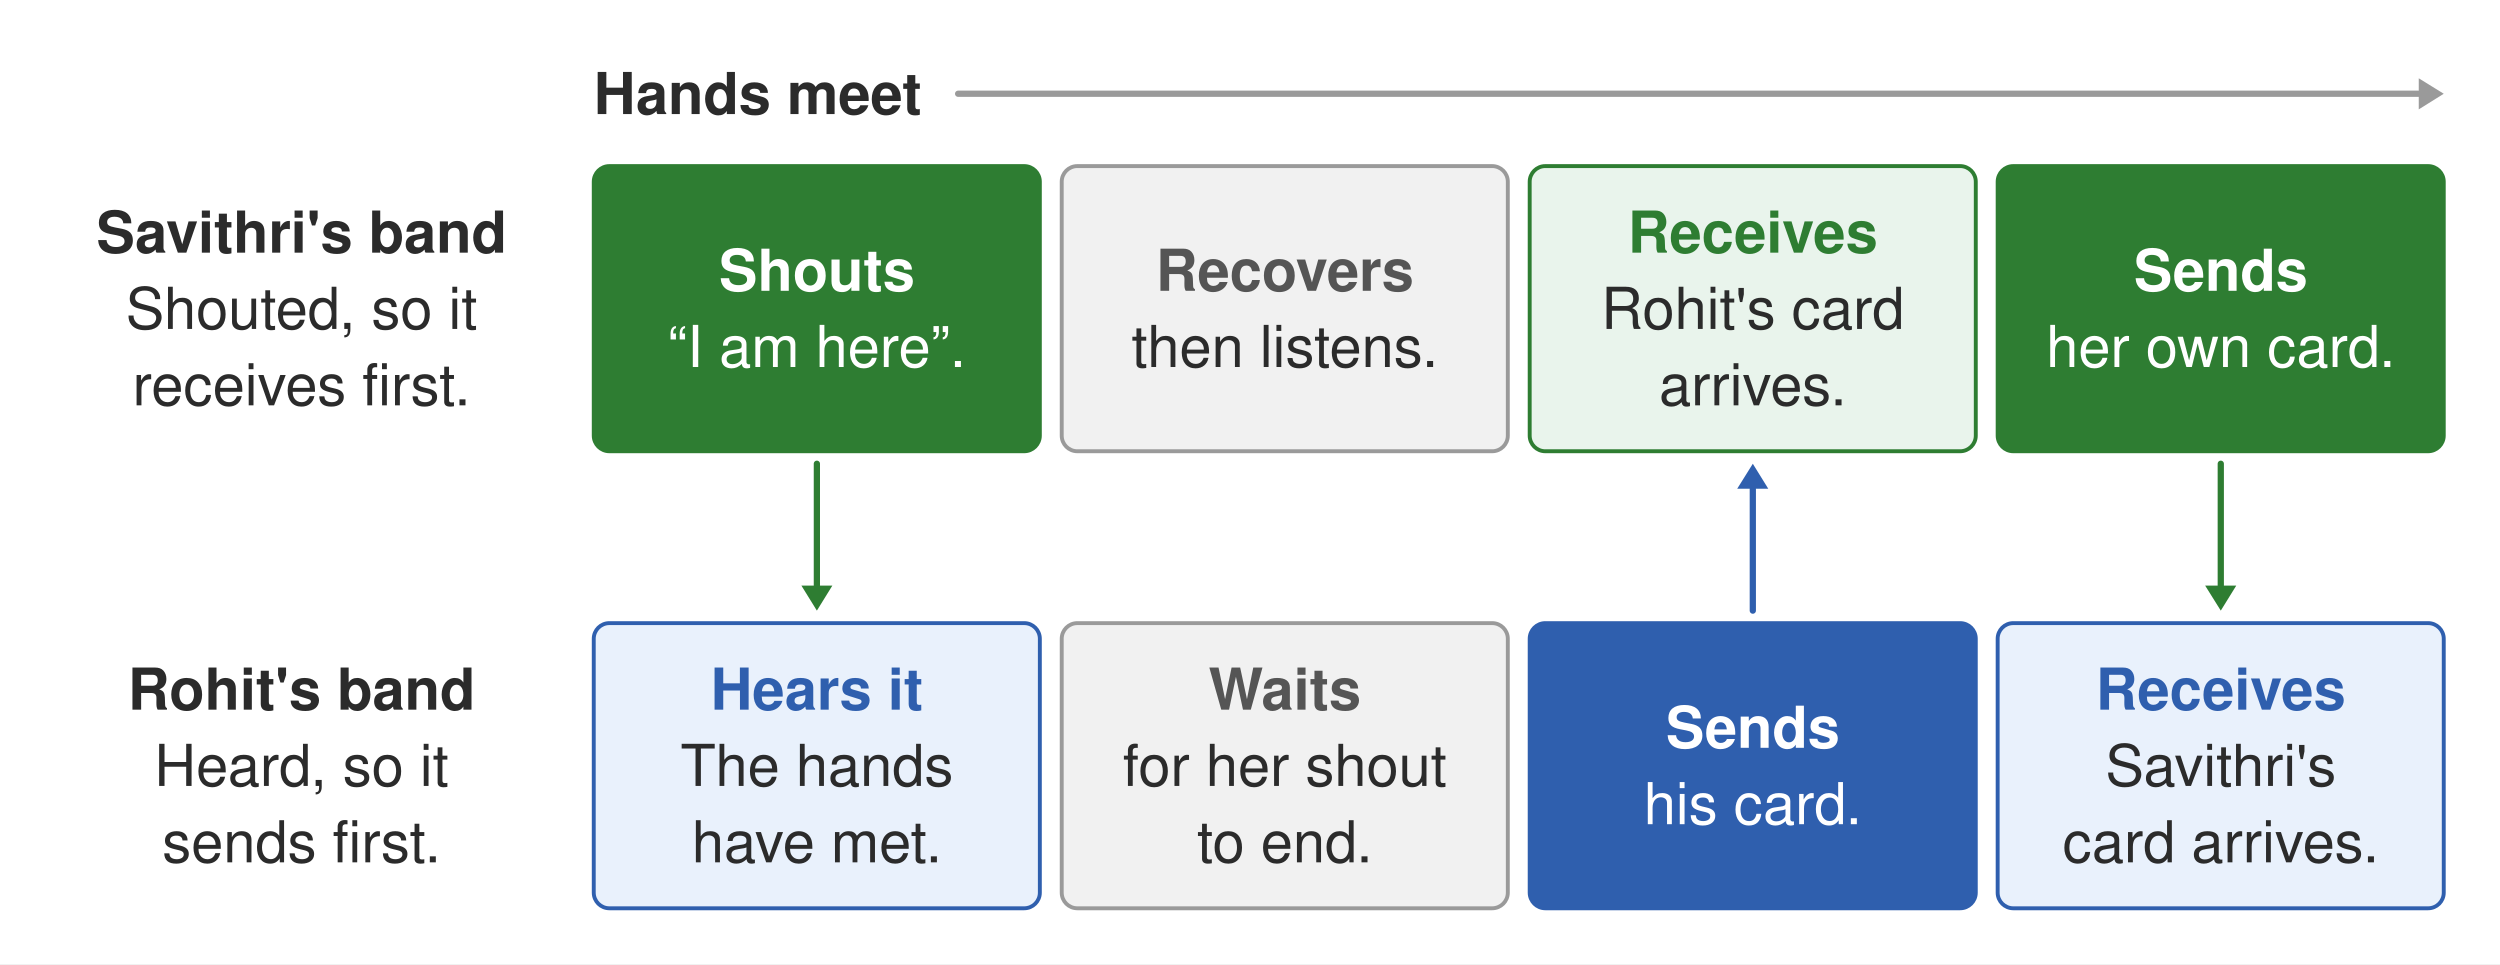
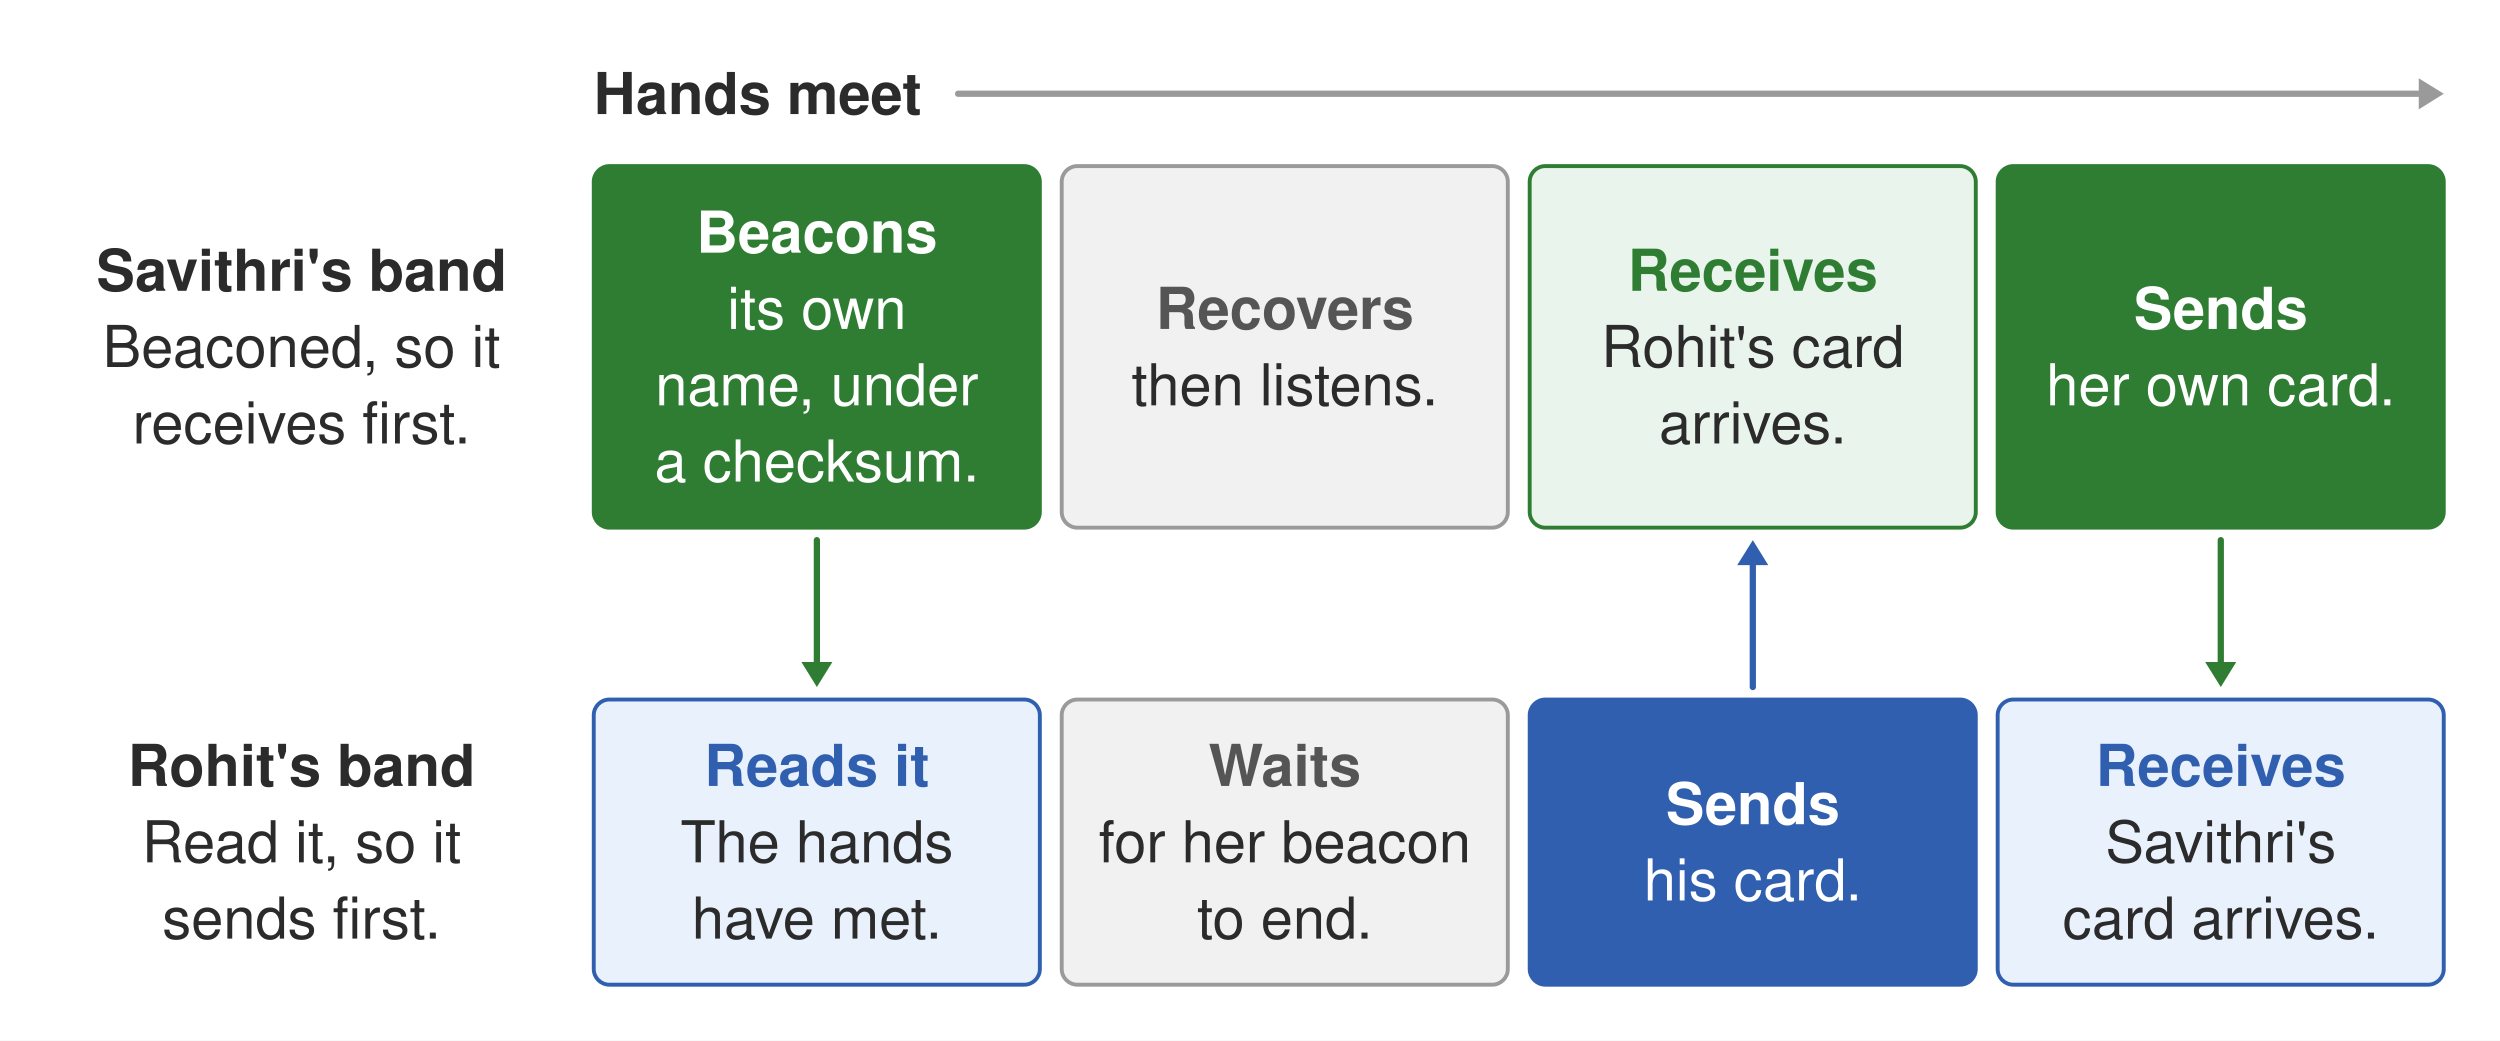
- <svg xmlns="http://www.w3.org/2000/svg" width="1600" height="617" viewBox="0 0 1600 617" font-family="Segoe UI, Helvetica, Arial, sans-serif">
-   <rect width="1600" height="617" fill="#ffffff" />
+ <svg xmlns="http://www.w3.org/2000/svg" width="1600" height="666" viewBox="0 0 1600 666" font-family="Segoe UI, Helvetica, Arial, sans-serif">
+   <rect width="1600" height="666" fill="#ffffff" />
  <text x="380.0" y="73.0" text-anchor="start" font-size="37" fill="#2b2b2b" font-weight="700">Hands meet</text>
  <path d="M613.2 60.0 L1548.0 60.0" stroke="#9a9a9a" stroke-width="4" fill="none" stroke-linecap="round" stroke-linejoin="round" />
  <path d="M1548.0 70.0 L1548.0 50.1 L1564.0 60.0 Z" fill="#9a9a9a" />
-   <rect x="36.0" y="106.3" width="314.0" height="182.5" rx="10" fill="#ffffff" stroke="#ffffff" stroke-width="2.5" />
-   <text x="193.0" y="161.7" text-anchor="middle" font-size="37" fill="#2b2b2b" font-weight="700">Savithri's band</text>
-   <text x="193.0" y="210.5" text-anchor="middle" font-size="37" fill="#2b2b2b">Shouted, so it</text>
-   <text x="193.0" y="259.4" text-anchor="middle" font-size="37" fill="#2b2b2b">receives first.</text>
-   <rect x="380.0" y="106.3" width="285.5" height="182.5" rx="10" fill="#2e7d32" stroke="#2e7d32" stroke-width="2.5" />
-   <text x="522.8" y="186.1" text-anchor="middle" font-size="37" fill="#ffffff" font-weight="700">Shouts</text>
-   <text x="522.8" y="234.9" text-anchor="middle" font-size="37" fill="#ffffff">“I am here”.</text>
-   <rect x="679.5" y="106.3" width="285.5" height="182.5" rx="10" fill="#f1f1f1" stroke="#9a9a9a" stroke-width="2.5" />
-   <text x="822.3" y="186.1" text-anchor="middle" font-size="37" fill="#555555" font-weight="700">Recovers</text>
-   <text x="822.3" y="234.9" text-anchor="middle" font-size="37" fill="#2b2b2b">then listens.</text>
-   <rect x="979.0" y="106.3" width="285.5" height="182.5" rx="10" fill="#e9f4ec" stroke="#2e7d32" stroke-width="2.5" />
-   <text x="1121.8" y="161.7" text-anchor="middle" font-size="37" fill="#2e7d32" font-weight="700">Receives</text>
-   <text x="1121.8" y="210.5" text-anchor="middle" font-size="37" fill="#2b2b2b">Rohit's card</text>
-   <text x="1121.8" y="259.4" text-anchor="middle" font-size="37" fill="#2b2b2b">arrives.</text>
-   <rect x="1278.5" y="106.3" width="285.5" height="182.5" rx="10" fill="#2e7d32" stroke="#2e7d32" stroke-width="2.5" />
-   <text x="1421.3" y="186.1" text-anchor="middle" font-size="37" fill="#ffffff" font-weight="700">Sends</text>
-   <text x="1421.3" y="234.9" text-anchor="middle" font-size="37" fill="#ffffff">her own card.</text>
-   <rect x="36.0" y="398.8" width="314.0" height="182.5" rx="10" fill="#ffffff" stroke="#ffffff" stroke-width="2.5" />
-   <text x="193.0" y="454.2" text-anchor="middle" font-size="37" fill="#2b2b2b" font-weight="700">Rohit's band</text>
-   <text x="193.0" y="503.0" text-anchor="middle" font-size="37" fill="#2b2b2b">Heard, so it</text>
-   <text x="193.0" y="551.9" text-anchor="middle" font-size="37" fill="#2b2b2b">sends first.</text>
-   <rect x="380.0" y="398.8" width="285.5" height="182.5" rx="10" fill="#e9f1fc" stroke="#2f5fae" stroke-width="2.5" />
-   <text x="522.8" y="454.2" text-anchor="middle" font-size="37" fill="#2f5fae" font-weight="700">Hears it</text>
-   <text x="522.8" y="503.0" text-anchor="middle" font-size="37" fill="#2b2b2b">The hands</text>
-   <text x="522.8" y="551.9" text-anchor="middle" font-size="37" fill="#2b2b2b">have met.</text>
-   <rect x="679.5" y="398.8" width="285.5" height="182.5" rx="10" fill="#f1f1f1" stroke="#9a9a9a" stroke-width="2.5" />
-   <text x="822.3" y="454.2" text-anchor="middle" font-size="37" fill="#555555" font-weight="700">Waits</text>
-   <text x="822.3" y="503.0" text-anchor="middle" font-size="37" fill="#2b2b2b">for her shout</text>
-   <text x="822.3" y="551.9" text-anchor="middle" font-size="37" fill="#2b2b2b">to end.</text>
-   <rect x="979.0" y="398.8" width="285.5" height="182.5" rx="10" fill="#2f5fae" stroke="#2f5fae" stroke-width="2.5" />
-   <text x="1121.8" y="478.6" text-anchor="middle" font-size="37" fill="#ffffff" font-weight="700">Sends</text>
-   <text x="1121.8" y="527.5" text-anchor="middle" font-size="37" fill="#ffffff">his card.</text>
-   <rect x="1278.5" y="398.8" width="285.5" height="182.5" rx="10" fill="#e9f1fc" stroke="#2f5fae" stroke-width="2.5" />
-   <text x="1421.3" y="454.2" text-anchor="middle" font-size="37" fill="#2f5fae" font-weight="700">Receives</text>
-   <text x="1421.3" y="503.0" text-anchor="middle" font-size="37" fill="#2b2b2b">Savithri's</text>
-   <text x="1421.3" y="551.9" text-anchor="middle" font-size="37" fill="#2b2b2b">card arrives.</text>
-   <path d="M522.8 296.8 L522.8 374.8" stroke="#2e7d32" stroke-width="4" fill="none" stroke-linecap="round" stroke-linejoin="round" />
-   <path d="M512.9 374.8 L532.7 374.8 L522.8 390.8 Z" fill="#2e7d32" />
-   <path d="M1121.8 390.8 L1121.8 312.8" stroke="#2f5fae" stroke-width="4" fill="none" stroke-linecap="round" stroke-linejoin="round" />
-   <path d="M1131.7 312.8 L1111.8 312.8 L1121.8 296.8 Z" fill="#2f5fae" />
-   <path d="M1421.3 296.8 L1421.3 374.8" stroke="#2e7d32" stroke-width="4" fill="none" stroke-linecap="round" stroke-linejoin="round" />
-   <path d="M1411.3 374.8 L1431.2 374.8 L1421.3 390.8 Z" fill="#2e7d32" />
+   <rect x="36.0" y="106.3" width="314.0" height="231.4" rx="10" fill="#ffffff" stroke="#ffffff" stroke-width="2.5" />
+   <text x="193.0" y="186.1" text-anchor="middle" font-size="37" fill="#2b2b2b" font-weight="700">Savithri's band</text>
+   <text x="193.0" y="234.9" text-anchor="middle" font-size="37" fill="#2b2b2b">Beaconed, so it</text>
+   <text x="193.0" y="283.8" text-anchor="middle" font-size="37" fill="#2b2b2b">receives first.</text>
+   <rect x="380.0" y="106.3" width="285.5" height="231.4" rx="10" fill="#2e7d32" stroke="#2e7d32" stroke-width="2.5" />
+   <text x="522.8" y="161.7" text-anchor="middle" font-size="37" fill="#ffffff" font-weight="700">Beacons</text>
+   <text x="522.8" y="210.5" text-anchor="middle" font-size="37" fill="#ffffff">its own</text>
+   <text x="522.8" y="259.4" text-anchor="middle" font-size="37" fill="#ffffff">name, under</text>
+   <text x="522.8" y="308.2" text-anchor="middle" font-size="37" fill="#ffffff">a checksum.</text>
+   <rect x="679.5" y="106.3" width="285.5" height="231.4" rx="10" fill="#f1f1f1" stroke="#9a9a9a" stroke-width="2.5" />
+   <text x="822.3" y="210.5" text-anchor="middle" font-size="37" fill="#555555" font-weight="700">Recovers</text>
+   <text x="822.3" y="259.4" text-anchor="middle" font-size="37" fill="#2b2b2b">then listens.</text>
+   <rect x="979.0" y="106.3" width="285.5" height="231.4" rx="10" fill="#e9f4ec" stroke="#2e7d32" stroke-width="2.5" />
+   <text x="1121.8" y="186.1" text-anchor="middle" font-size="37" fill="#2e7d32" font-weight="700">Receives</text>
+   <text x="1121.8" y="234.9" text-anchor="middle" font-size="37" fill="#2b2b2b">Rohit's card</text>
+   <text x="1121.8" y="283.8" text-anchor="middle" font-size="37" fill="#2b2b2b">arrives.</text>
+   <rect x="1278.5" y="106.3" width="285.5" height="231.4" rx="10" fill="#2e7d32" stroke="#2e7d32" stroke-width="2.5" />
+   <text x="1421.3" y="210.5" text-anchor="middle" font-size="37" fill="#ffffff" font-weight="700">Sends</text>
+   <text x="1421.3" y="259.4" text-anchor="middle" font-size="37" fill="#ffffff">her own card.</text>
+   <rect x="36.0" y="447.7" width="314.0" height="182.5" rx="10" fill="#ffffff" stroke="#ffffff" stroke-width="2.5" />
+   <text x="193.0" y="503.0" text-anchor="middle" font-size="37" fill="#2b2b2b" font-weight="700">Rohit's band</text>
+   <text x="193.0" y="551.9" text-anchor="middle" font-size="37" fill="#2b2b2b">Read it, so it</text>
+   <text x="193.0" y="600.7" text-anchor="middle" font-size="37" fill="#2b2b2b">sends first.</text>
+   <rect x="380.0" y="447.7" width="285.5" height="182.5" rx="10" fill="#e9f1fc" stroke="#2f5fae" stroke-width="2.5" />
+   <text x="522.8" y="503.0" text-anchor="middle" font-size="37" fill="#2f5fae" font-weight="700">Reads it</text>
+   <text x="522.8" y="551.9" text-anchor="middle" font-size="37" fill="#2b2b2b">The hands</text>
+   <text x="522.8" y="600.7" text-anchor="middle" font-size="37" fill="#2b2b2b">have met.</text>
+   <rect x="679.5" y="447.7" width="285.5" height="182.5" rx="10" fill="#f1f1f1" stroke="#9a9a9a" stroke-width="2.5" />
+   <text x="822.3" y="503.0" text-anchor="middle" font-size="37" fill="#555555" font-weight="700">Waits</text>
+   <text x="822.3" y="551.9" text-anchor="middle" font-size="37" fill="#2b2b2b">for her beacon</text>
+   <text x="822.3" y="600.7" text-anchor="middle" font-size="37" fill="#2b2b2b">to end.</text>
+   <rect x="979.0" y="447.7" width="285.5" height="182.5" rx="10" fill="#2f5fae" stroke="#2f5fae" stroke-width="2.5" />
+   <text x="1121.8" y="527.5" text-anchor="middle" font-size="37" fill="#ffffff" font-weight="700">Sends</text>
+   <text x="1121.8" y="576.3" text-anchor="middle" font-size="37" fill="#ffffff">his card.</text>
+   <rect x="1278.5" y="447.7" width="285.5" height="182.5" rx="10" fill="#e9f1fc" stroke="#2f5fae" stroke-width="2.5" />
+   <text x="1421.3" y="503.0" text-anchor="middle" font-size="37" fill="#2f5fae" font-weight="700">Receives</text>
+   <text x="1421.3" y="551.9" text-anchor="middle" font-size="37" fill="#2b2b2b">Savithri's</text>
+   <text x="1421.3" y="600.7" text-anchor="middle" font-size="37" fill="#2b2b2b">card arrives.</text>
+   <path d="M522.8 345.7 L522.8 423.7" stroke="#2e7d32" stroke-width="4" fill="none" stroke-linecap="round" stroke-linejoin="round" />
+   <path d="M512.9 423.7 L532.7 423.7 L522.8 439.7 Z" fill="#2e7d32" />
+   <path d="M1121.8 439.7 L1121.8 361.7" stroke="#2f5fae" stroke-width="4" fill="none" stroke-linecap="round" stroke-linejoin="round" />
+   <path d="M1131.7 361.7 L1111.8 361.7 L1121.8 345.7 Z" fill="#2f5fae" />
+   <path d="M1421.3 345.7 L1421.3 423.7" stroke="#2e7d32" stroke-width="4" fill="none" stroke-linecap="round" stroke-linejoin="round" />
+   <path d="M1411.3 423.7 L1431.2 423.7 L1421.3 439.7 Z" fill="#2e7d32" />
</svg>
